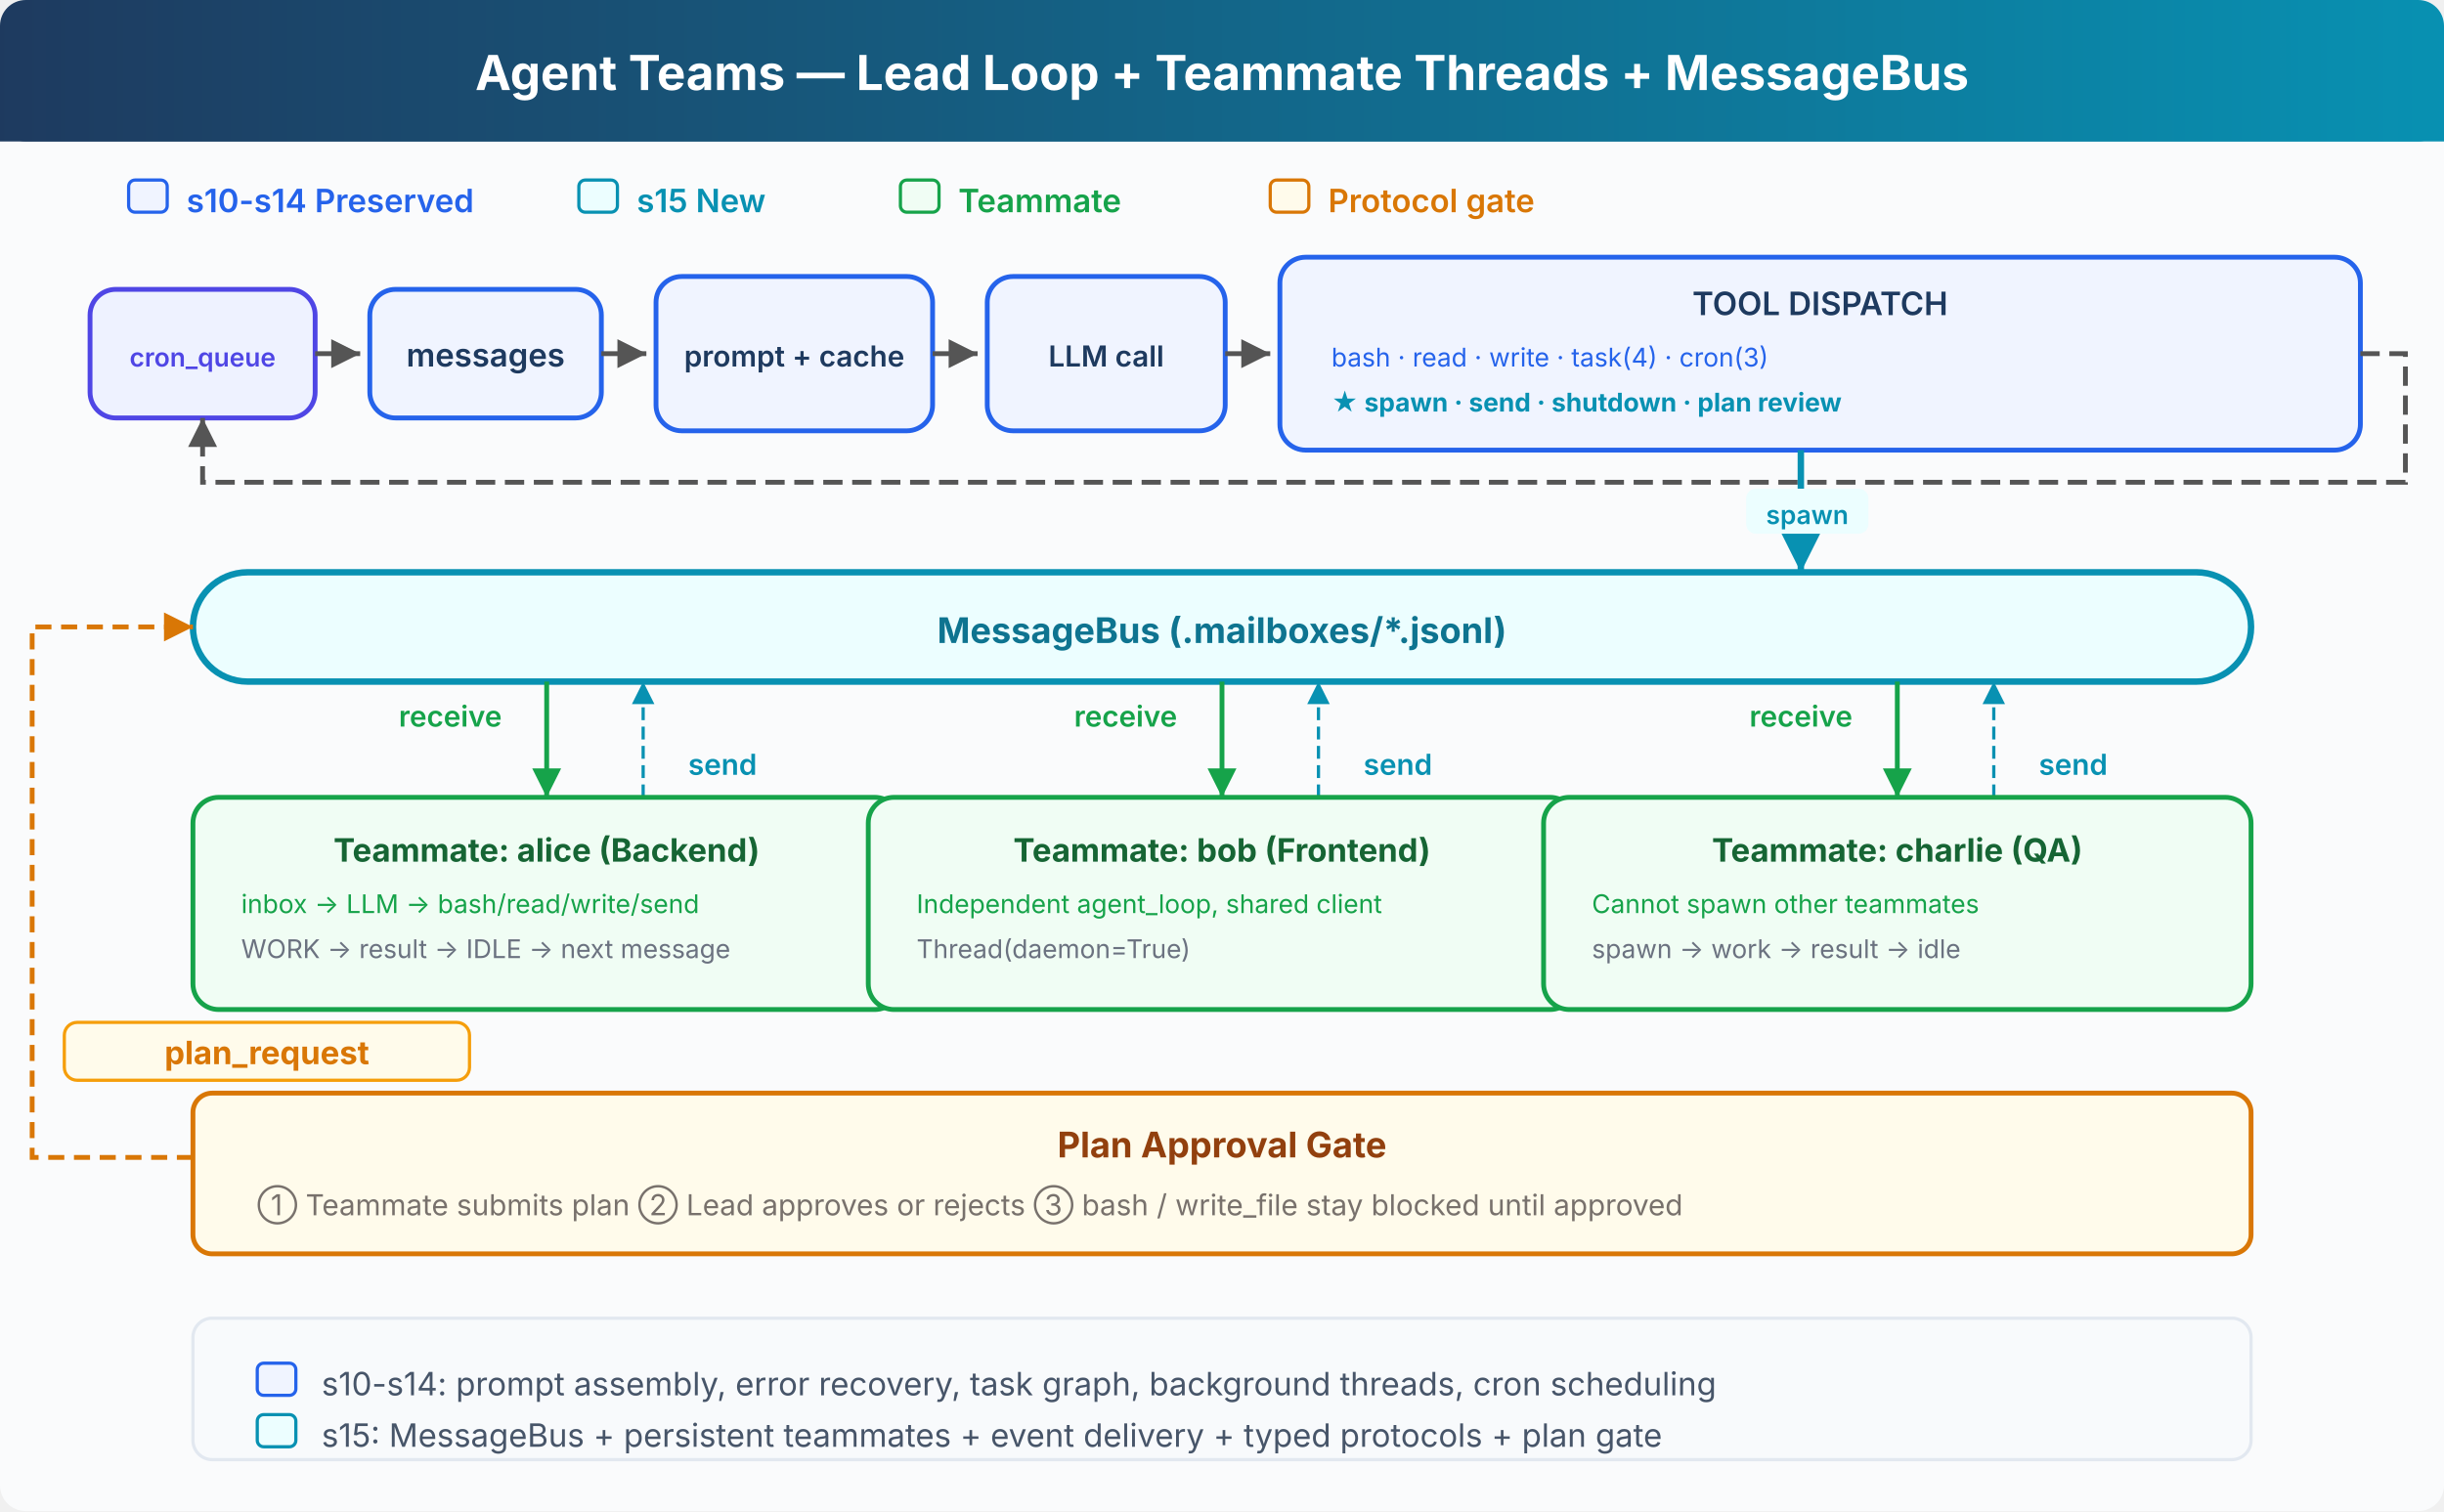
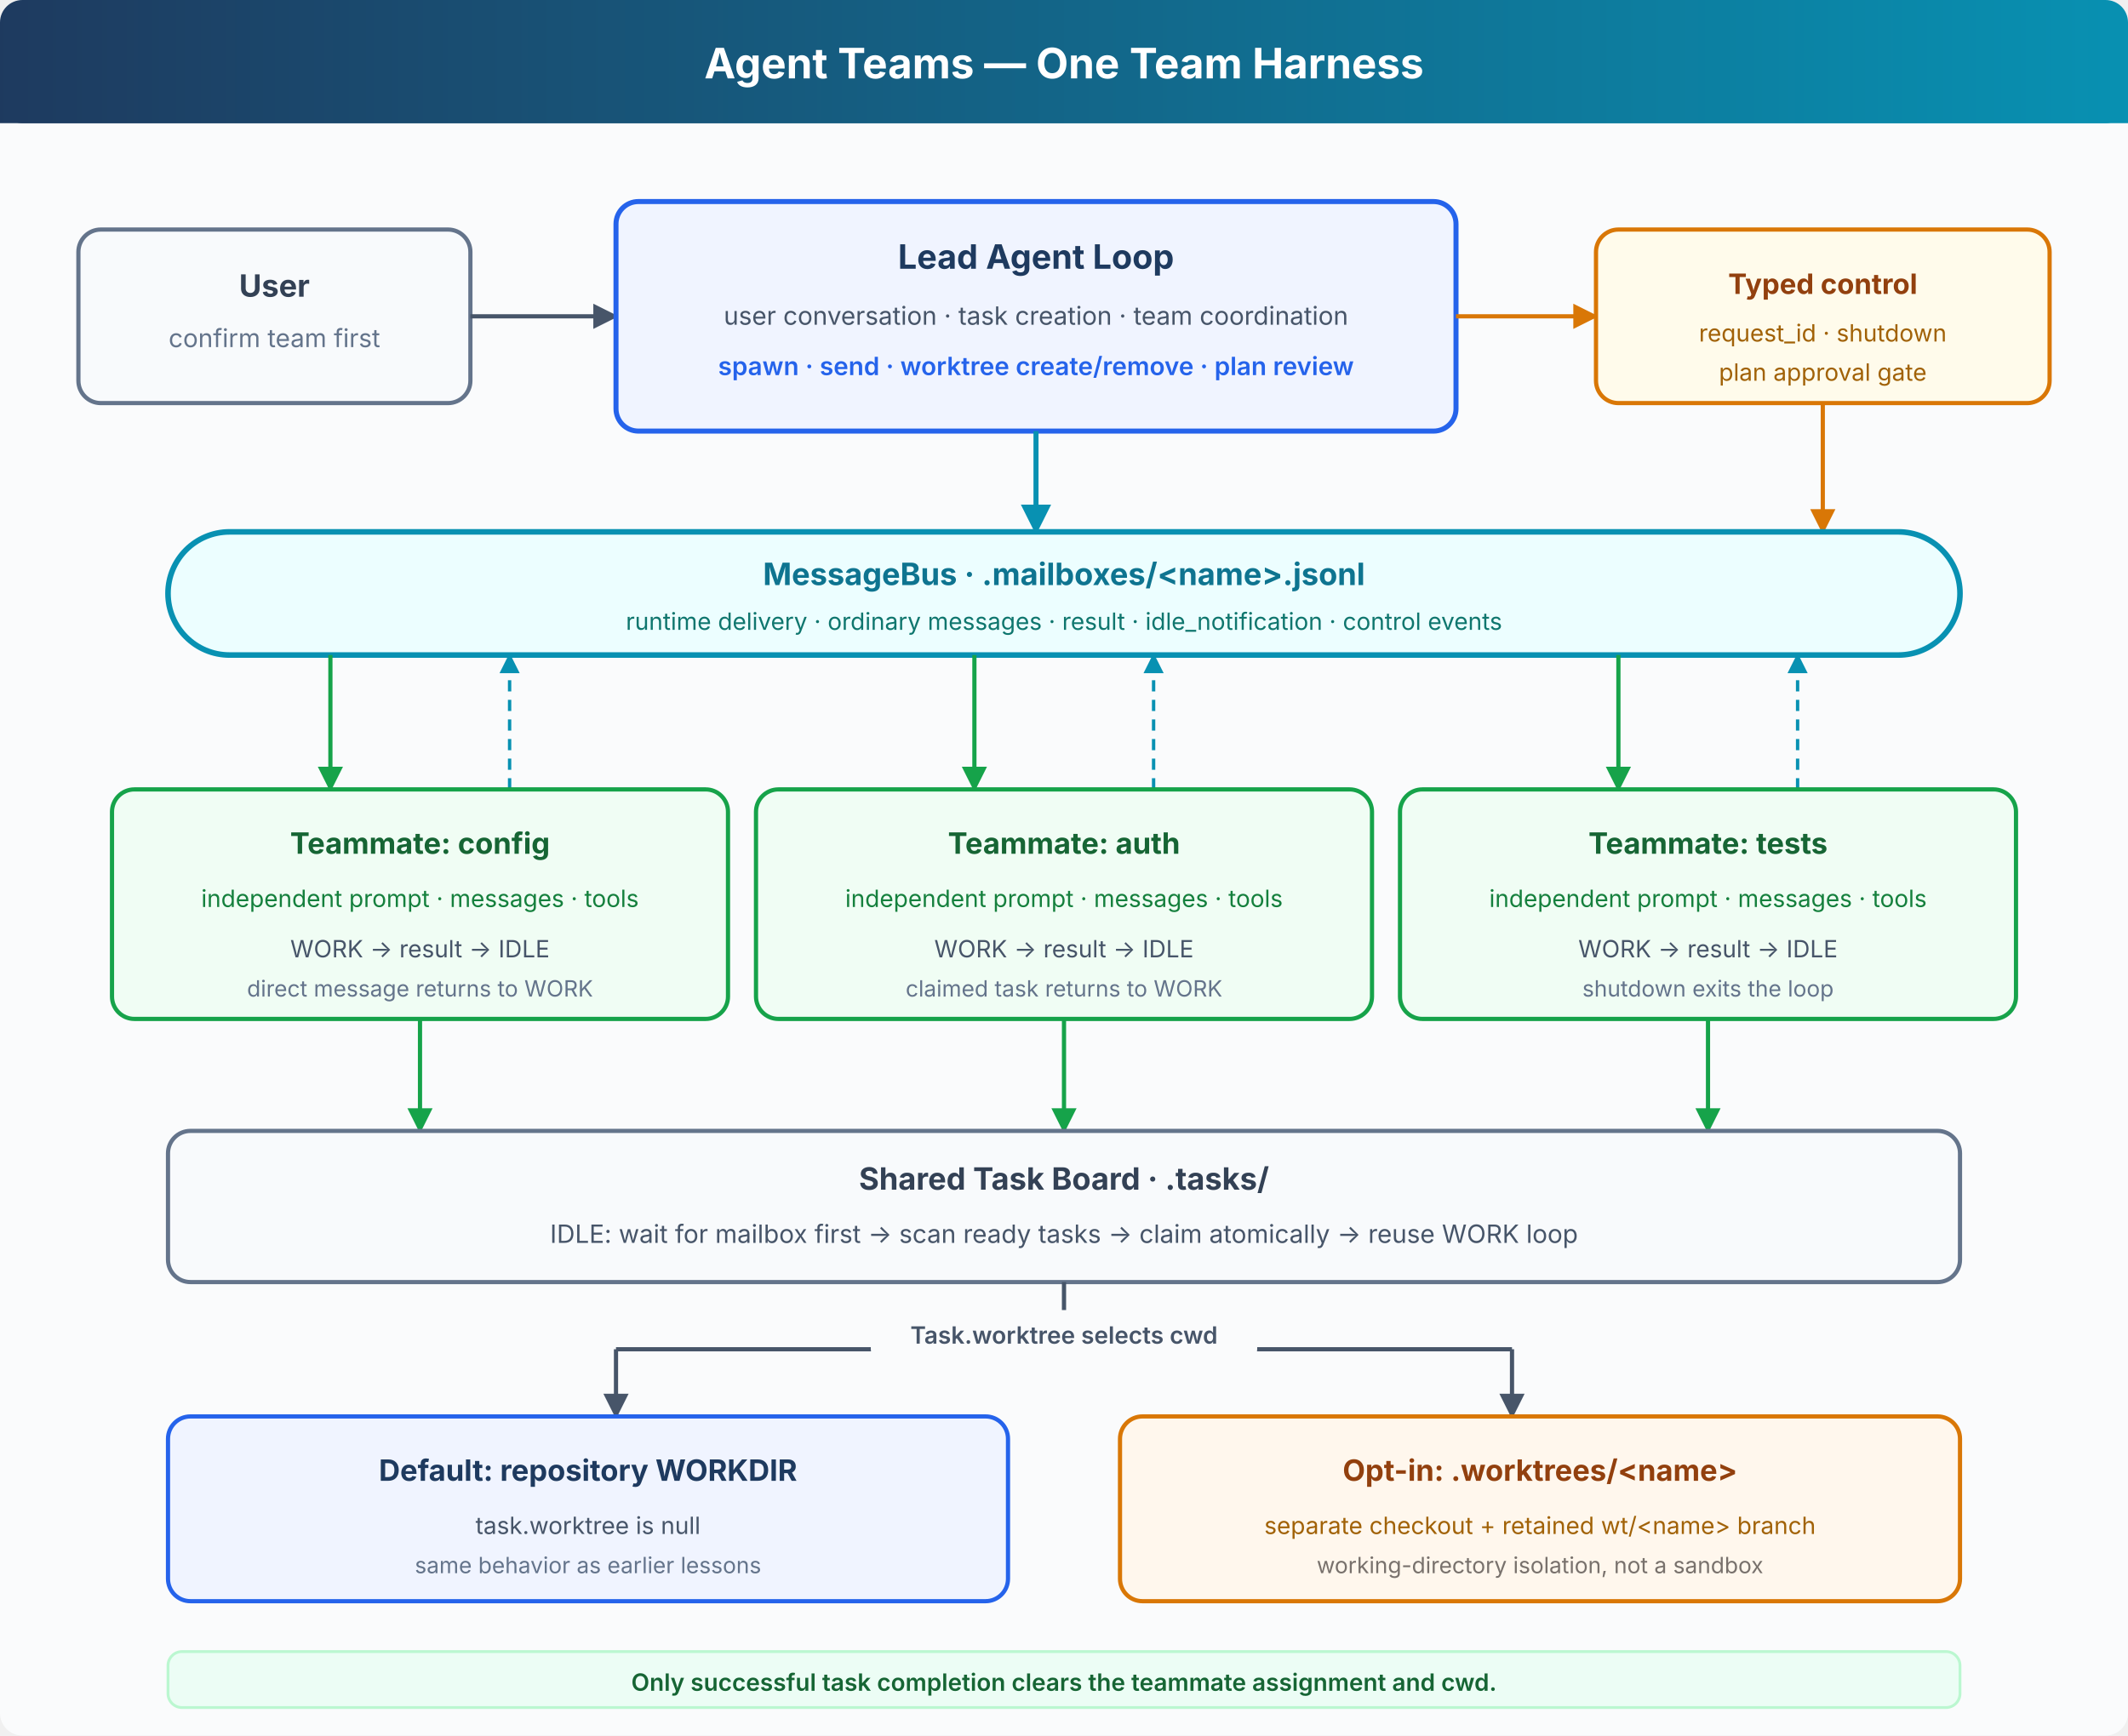
- <svg xmlns="http://www.w3.org/2000/svg" viewBox="0 0 760 470" font-family="system-ui, -apple-system, sans-serif">
+ <svg xmlns="http://www.w3.org/2000/svg" viewBox="0 0 760 620" font-family="system-ui, -apple-system, sans-serif">
  <defs>
    <linearGradient id="header" x1="0" y1="0" x2="1" y2="0">
      <stop offset="0%" stop-color="#1e3a5f" />
      <stop offset="100%" stop-color="#0891b2" />
    </linearGradient>
-     <marker id="arrow" viewBox="0 0 10 10" refX="10" refY="5" markerWidth="6" markerHeight="6" orient="auto-start-reverse">
-       <path d="M 0 0 L 10 5 L 0 10 z" fill="#555" />
+     <marker id="arrow" viewBox="0 0 10 10" refX="9" refY="5" markerWidth="6" markerHeight="6" orient="auto">
+       <path d="M 0 0 L 10 5 L 0 10 z" fill="#475569" />
    </marker>
-     <marker id="arrow-cyan" viewBox="0 0 10 10" refX="10" refY="5" markerWidth="7" markerHeight="7" orient="auto-start-reverse">
+     <marker id="arrow-cyan" viewBox="0 0 10 10" refX="9" refY="5" markerWidth="6" markerHeight="6" orient="auto">
      <path d="M 0 0 L 10 5 L 0 10 z" fill="#0891b2" />
    </marker>
-     <marker id="arrow-amber" viewBox="0 0 10 10" refX="10" refY="5" markerWidth="6" markerHeight="6" orient="auto-start-reverse">
+     <marker id="arrow-green" viewBox="0 0 10 10" refX="9" refY="5" markerWidth="6" markerHeight="6" orient="auto">
+       <path d="M 0 0 L 10 5 L 0 10 z" fill="#16a34a" />
+     </marker>
+     <marker id="arrow-amber" viewBox="0 0 10 10" refX="9" refY="5" markerWidth="6" markerHeight="6" orient="auto">
      <path d="M 0 0 L 10 5 L 0 10 z" fill="#d97706" />
    </marker>
-     <marker id="arrow-green" viewBox="0 0 10 10" refX="10" refY="5" markerWidth="6" markerHeight="6" orient="auto-start-reverse">
-       <path d="M 0 0 L 10 5 L 0 10 z" fill="#16a34a" />
-     </marker>
  </defs>
-   <rect width="760" height="470" fill="#fafbfc" rx="8" />
-   <rect x="0" y="0" width="760" height="44" fill="url(#header)" rx="8" />
-   <rect x="0" y="36" width="760" height="8" fill="url(#header)" />
-   <text x="380" y="28" fill="#fff" font-size="15" font-weight="700" text-anchor="middle">Agent Teams — Lead Loop + Teammate Threads + MessageBus</text>
-   <rect x="40" y="56" width="12" height="10" rx="2" fill="#f0f4ff" stroke="#2563eb" stroke-width="1" />
-   <text x="58" y="66" fill="#2563eb" font-size="10" font-weight="600">s10-s14 Preserved</text>
-   <rect x="180" y="56" width="12" height="10" rx="2" fill="#ecfeff" stroke="#0891b2" stroke-width="1" />
-   <text x="198" y="66" fill="#0891b2" font-size="10" font-weight="600">s15 New</text>
-   <rect x="280" y="56" width="12" height="10" rx="2" fill="#f0fdf4" stroke="#16a34a" stroke-width="1" />
-   <text x="298" y="66" fill="#16a34a" font-size="10" font-weight="600">Teammate</text>
-   <rect x="395" y="56" width="12" height="10" rx="2" fill="#fffbeb" stroke="#d97706" stroke-width="1" />
-   <text x="413" y="66" fill="#d97706" font-size="10" font-weight="600">Protocol gate</text>
-   <rect x="28" y="90" width="70" height="40" rx="8" fill="#eef2ff" stroke="#4f46e5" stroke-width="1.5" />
-   <text x="63" y="114" fill="#4f46e5" font-size="8" font-weight="600" text-anchor="middle">cron_queue</text>
-   <line x1="98" y1="110" x2="112" y2="110" stroke="#555" stroke-width="1.5" marker-end="url(#arrow)" />
-   <rect x="115" y="90" width="72" height="40" rx="8" fill="#f0f4ff" stroke="#2563eb" stroke-width="1.5" />
-   <text x="151" y="114" fill="#1e3a5f" font-size="10" font-weight="600" text-anchor="middle">messages</text>
-   <line x1="187" y1="110" x2="201" y2="110" stroke="#555" stroke-width="1.5" marker-end="url(#arrow)" />
-   <rect x="204" y="86" width="86" height="48" rx="8" fill="#f0f4ff" stroke="#2563eb" stroke-width="1.5" />
-   <text x="247" y="114" fill="#1e3a5f" font-size="9" font-weight="600" text-anchor="middle">prompt + cache</text>
-   <line x1="290" y1="110" x2="304" y2="110" stroke="#555" stroke-width="1.5" marker-end="url(#arrow)" />
-   <rect x="307" y="86" width="74" height="48" rx="8" fill="#f0f4ff" stroke="#2563eb" stroke-width="1.5" />
-   <text x="344" y="114" fill="#1e3a5f" font-size="9" font-weight="600" text-anchor="middle">LLM call</text>
-   <line x1="381" y1="110" x2="395" y2="110" stroke="#555" stroke-width="1.5" marker-end="url(#arrow)" />
-   <rect x="398" y="80" width="336" height="60" rx="8" fill="#f0f4ff" stroke="#2563eb" stroke-width="1.5" />
-   <text x="566" y="98" fill="#1e3a5f" font-size="10" font-weight="600" text-anchor="middle">TOOL DISPATCH</text>
-   <text x="414" y="114" fill="#2563eb" font-size="8">bash · read · write · task(4) · cron(3)</text>
-   <text x="414" y="128" fill="#0891b2" font-size="8" font-weight="700">★ spawn · send · shutdown · plan review</text>
-   <path d="M 734 110 L 748 110 L 748 150 L 63 150 L 63 130" fill="none" stroke="#555" stroke-width="1.5" marker-end="url(#arrow)" stroke-dasharray="6,3" />
-   <line x1="560" y1="140" x2="560" y2="178" stroke="#0891b2" stroke-width="2" marker-end="url(#arrow-cyan)" />
-   <rect x="543" y="152" width="38" height="14" rx="3" fill="#ecfeff" />
-   <text x="562" y="163" fill="#0891b2" font-size="8" font-weight="600" text-anchor="middle">spawn</text>
-   <rect x="60" y="178" width="640" height="34" rx="17" fill="#ecfeff" stroke="#0891b2" stroke-width="2" />
-   <text x="380" y="200" fill="#0e7490" font-size="11" font-weight="700" text-anchor="middle">MessageBus (.mailboxes/*.jsonl)</text>
-   <line x1="170" y1="212" x2="170" y2="248" stroke="#16a34a" stroke-width="1.5" marker-end="url(#arrow-green)" />
-   <line x1="380" y1="212" x2="380" y2="248" stroke="#16a34a" stroke-width="1.5" marker-end="url(#arrow-green)" />
-   <line x1="590" y1="212" x2="590" y2="248" stroke="#16a34a" stroke-width="1.5" marker-end="url(#arrow-green)" />
-   <text x="124" y="226" fill="#16a34a" font-size="9" font-weight="600">receive</text>
-   <text x="334" y="226" fill="#16a34a" font-size="9" font-weight="600">receive</text>
-   <text x="544" y="226" fill="#16a34a" font-size="9" font-weight="600">receive</text>
-   <line x1="200" y1="248" x2="200" y2="212" stroke="#0891b2" stroke-width="1" stroke-dasharray="4,2" marker-end="url(#arrow-cyan)" />
-   <line x1="410" y1="248" x2="410" y2="212" stroke="#0891b2" stroke-width="1" stroke-dasharray="4,2" marker-end="url(#arrow-cyan)" />
-   <line x1="620" y1="248" x2="620" y2="212" stroke="#0891b2" stroke-width="1" stroke-dasharray="4,2" marker-end="url(#arrow-cyan)" />
-   <text x="214" y="241" fill="#0891b2" font-size="9" font-weight="600">send</text>
-   <text x="424" y="241" fill="#0891b2" font-size="9" font-weight="600">send</text>
-   <text x="634" y="241" fill="#0891b2" font-size="9" font-weight="600">send</text>
-   <rect x="60" y="248" width="220" height="66" rx="8" fill="#f0fdf4" stroke="#16a34a" stroke-width="1.5" />
-   <text x="170" y="268" fill="#166534" font-size="10" font-weight="700" text-anchor="middle">Teammate: alice (Backend)</text>
-   <text x="75" y="284" fill="#16a34a" font-size="8">inbox → LLM → bash/read/write/send</text>
-   <text x="75" y="298" fill="#6b7280" font-size="8">WORK → result → IDLE → next message</text>
-   <rect x="270" y="248" width="220" height="66" rx="8" fill="#f0fdf4" stroke="#16a34a" stroke-width="1.5" />
-   <text x="380" y="268" fill="#166534" font-size="10" font-weight="700" text-anchor="middle">Teammate: bob (Frontend)</text>
-   <text x="285" y="284" fill="#16a34a" font-size="8">Independent agent_loop, shared client</text>
-   <text x="285" y="298" fill="#6b7280" font-size="8">Thread(daemon=True)</text>
-   <rect x="480" y="248" width="220" height="66" rx="8" fill="#f0fdf4" stroke="#16a34a" stroke-width="1.5" />
-   <text x="590" y="268" fill="#166534" font-size="10" font-weight="700" text-anchor="middle">Teammate: charlie (QA)</text>
-   <text x="495" y="284" fill="#16a34a" font-size="8">Cannot spawn other teammates</text>
-   <text x="495" y="298" fill="#6b7280" font-size="8">spawn → work → result → idle</text>
-   <path d="M 60 360 L 10 360 L 10 195 L 60 195" fill="none" stroke="#d97706" stroke-width="1.5" marker-end="url(#arrow-amber)" stroke-dasharray="5,3" />
-   <rect x="20" y="318" width="126" height="18" rx="4" fill="#fffbeb" stroke="#f59e0b" stroke-width="1" />
-   <text x="83" y="331" fill="#d97706" font-size="10" font-weight="700" text-anchor="middle">plan_request</text>
-   <rect x="60" y="340" width="640" height="50" rx="6" fill="#fffbeb" stroke="#d97706" stroke-width="1.5" />
-   <text x="380" y="360" fill="#92400e" font-size="11" font-weight="700" text-anchor="middle">Plan Approval Gate</text>
-   <text x="80" y="378" fill="#78716c" font-size="9">① Teammate submits plan  ② Lead approves or rejects  ③ bash / write_file stay blocked until approved</text>
-   <rect x="60" y="410" width="640" height="44" rx="6" fill="#f8fafc" stroke="#e2e8f0" stroke-width="1" />
-   <rect x="80" y="424" width="12" height="10" rx="2" fill="#f0f4ff" stroke="#2563eb" stroke-width="1" />
-   <text x="100" y="434" fill="#475569" font-size="10">s10-s14: prompt assembly, error recovery, task graph, background threads, cron scheduling</text>
-   <rect x="80" y="440" width="12" height="10" rx="2" fill="#ecfeff" stroke="#0891b2" stroke-width="1" />
-   <text x="100" y="450" fill="#475569" font-size="10">s15: MessageBus + persistent teammates + event delivery + typed protocols + plan gate</text>
+   <rect width="760" height="620" rx="8" fill="#fafbfc" />
+   <rect width="760" height="44" rx="8" fill="url(#header)" />
+   <rect y="36" width="760" height="8" fill="url(#header)" />
+   <text x="380" y="28" text-anchor="middle" fill="#fff" font-size="15" font-weight="700">Agent Teams — One Team Harness</text>
+   <rect x="28" y="82" width="140" height="62" rx="8" fill="#f8fafc" stroke="#64748b" stroke-width="1.5" />
+   <text x="98" y="106" text-anchor="middle" fill="#334155" font-size="11" font-weight="700">User</text>
+   <text x="98" y="124" text-anchor="middle" fill="#64748b" font-size="9">confirm team first</text>
+   <line x1="168" y1="113" x2="220" y2="113" stroke="#475569" stroke-width="1.5" marker-end="url(#arrow)" />
+   <rect x="220" y="72" width="300" height="82" rx="8" fill="#f0f4ff" stroke="#2563eb" stroke-width="1.8" />
+   <text x="370" y="96" text-anchor="middle" fill="#1e3a5f" font-size="12" font-weight="700">Lead Agent Loop</text>
+   <text x="370" y="116" text-anchor="middle" fill="#475569" font-size="9">user conversation · task creation · team coordination</text>
+   <text x="370" y="134" text-anchor="middle" fill="#2563eb" font-size="9" font-weight="600">spawn · send · worktree create/remove · plan review</text>
+   <line x1="520" y1="113" x2="570" y2="113" stroke="#d97706" stroke-width="1.5" marker-end="url(#arrow-amber)" />
+   <rect x="570" y="82" width="162" height="62" rx="8" fill="#fffbeb" stroke="#d97706" stroke-width="1.5" />
+   <text x="651" y="105" text-anchor="middle" fill="#92400e" font-size="10" font-weight="700">Typed control</text>
+   <text x="651" y="122" text-anchor="middle" fill="#a16207" font-size="8.5">request_id · shutdown</text>
+   <text x="651" y="136" text-anchor="middle" fill="#a16207" font-size="8.5">plan approval gate</text>
+   <line x1="370" y1="154" x2="370" y2="190" stroke="#0891b2" stroke-width="1.8" marker-end="url(#arrow-cyan)" />
+   <line x1="651" y1="144" x2="651" y2="190" stroke="#d97706" stroke-width="1.5" marker-end="url(#arrow-amber)" />
+   <rect x="60" y="190" width="640" height="44" rx="22" fill="#ecfeff" stroke="#0891b2" stroke-width="2" />
+   <text x="380" y="209" text-anchor="middle" fill="#0e7490" font-size="11" font-weight="700">MessageBus · .mailboxes/&lt;name&gt;.jsonl</text>
+   <text x="380" y="225" text-anchor="middle" fill="#0f766e" font-size="8.5">runtime delivery · ordinary messages · result · idle_notification · control events</text>
+   <line x1="118" y1="234" x2="118" y2="282" stroke="#16a34a" stroke-width="1.5" marker-end="url(#arrow-green)" />
+   <line x1="348" y1="234" x2="348" y2="282" stroke="#16a34a" stroke-width="1.5" marker-end="url(#arrow-green)" />
+   <line x1="578" y1="234" x2="578" y2="282" stroke="#16a34a" stroke-width="1.5" marker-end="url(#arrow-green)" />
+   <line x1="182" y1="282" x2="182" y2="234" stroke="#0891b2" stroke-width="1.2" stroke-dasharray="4 3" marker-end="url(#arrow-cyan)" />
+   <line x1="412" y1="282" x2="412" y2="234" stroke="#0891b2" stroke-width="1.2" stroke-dasharray="4 3" marker-end="url(#arrow-cyan)" />
+   <line x1="642" y1="282" x2="642" y2="234" stroke="#0891b2" stroke-width="1.2" stroke-dasharray="4 3" marker-end="url(#arrow-cyan)" />
+   <rect x="40" y="282" width="220" height="82" rx="8" fill="#f0fdf4" stroke="#16a34a" stroke-width="1.5" />
+   <text x="150" y="305" text-anchor="middle" fill="#166534" font-size="10.5" font-weight="700">Teammate: config</text>
+   <text x="150" y="324" text-anchor="middle" fill="#15803d" font-size="8.5">independent prompt · messages · tools</text>
+   <text x="150" y="342" text-anchor="middle" fill="#475569" font-size="8.5">WORK → result → IDLE</text>
+   <text x="150" y="356" text-anchor="middle" fill="#64748b" font-size="8">direct message returns to WORK</text>
+   <rect x="270" y="282" width="220" height="82" rx="8" fill="#f0fdf4" stroke="#16a34a" stroke-width="1.5" />
+   <text x="380" y="305" text-anchor="middle" fill="#166534" font-size="10.5" font-weight="700">Teammate: auth</text>
+   <text x="380" y="324" text-anchor="middle" fill="#15803d" font-size="8.5">independent prompt · messages · tools</text>
+   <text x="380" y="342" text-anchor="middle" fill="#475569" font-size="8.5">WORK → result → IDLE</text>
+   <text x="380" y="356" text-anchor="middle" fill="#64748b" font-size="8">claimed task returns to WORK</text>
+   <rect x="500" y="282" width="220" height="82" rx="8" fill="#f0fdf4" stroke="#16a34a" stroke-width="1.5" />
+   <text x="610" y="305" text-anchor="middle" fill="#166534" font-size="10.5" font-weight="700">Teammate: tests</text>
+   <text x="610" y="324" text-anchor="middle" fill="#15803d" font-size="8.5">independent prompt · messages · tools</text>
+   <text x="610" y="342" text-anchor="middle" fill="#475569" font-size="8.5">WORK → result → IDLE</text>
+   <text x="610" y="356" text-anchor="middle" fill="#64748b" font-size="8">shutdown exits the loop</text>
+   <line x1="150" y1="364" x2="150" y2="404" stroke="#16a34a" stroke-width="1.5" marker-end="url(#arrow-green)" />
+   <line x1="380" y1="364" x2="380" y2="404" stroke="#16a34a" stroke-width="1.5" marker-end="url(#arrow-green)" />
+   <line x1="610" y1="364" x2="610" y2="404" stroke="#16a34a" stroke-width="1.5" marker-end="url(#arrow-green)" />
+   <rect x="60" y="404" width="640" height="54" rx="8" fill="#f8fafc" stroke="#64748b" stroke-width="1.5" />
+   <text x="380" y="425" text-anchor="middle" fill="#334155" font-size="11" font-weight="700">Shared Task Board · .tasks/</text>
+   <text x="380" y="444" text-anchor="middle" fill="#475569" font-size="9">IDLE: wait for mailbox first → scan ready tasks → claim atomically → reuse WORK loop</text>
+   <line x1="380" y1="458" x2="380" y2="482" stroke="#475569" stroke-width="1.5" />
+   <line x1="220" y1="482" x2="540" y2="482" stroke="#475569" stroke-width="1.5" />
+   <line x1="220" y1="482" x2="220" y2="506" stroke="#475569" stroke-width="1.5" marker-end="url(#arrow)" />
+   <line x1="540" y1="482" x2="540" y2="506" stroke="#475569" stroke-width="1.5" marker-end="url(#arrow)" />
+   <rect x="311" y="468" width="138" height="18" rx="4" fill="#fafbfc" />
+   <text x="380" y="480" text-anchor="middle" fill="#475569" font-size="8.5" font-weight="600">Task.worktree selects cwd</text>
+   <rect x="60" y="506" width="300" height="66" rx="8" fill="#f0f4ff" stroke="#2563eb" stroke-width="1.5" />
+   <text x="210" y="529" text-anchor="middle" fill="#1e3a5f" font-size="10.5" font-weight="700">Default: repository WORKDIR</text>
+   <text x="210" y="548" text-anchor="middle" fill="#475569" font-size="8.5">task.worktree is null</text>
+   <text x="210" y="562" text-anchor="middle" fill="#64748b" font-size="8">same behavior as earlier lessons</text>
+   <rect x="400" y="506" width="300" height="66" rx="8" fill="#fff7ed" stroke="#d97706" stroke-width="1.5" />
+   <text x="550" y="529" text-anchor="middle" fill="#92400e" font-size="10.5" font-weight="700">Opt-in: .worktrees/&lt;name&gt;</text>
+   <text x="550" y="548" text-anchor="middle" fill="#a16207" font-size="8.5">separate checkout + retained wt/&lt;name&gt; branch</text>
+   <text x="550" y="562" text-anchor="middle" fill="#78716c" font-size="8">working-directory isolation, not a sandbox</text>
+   <rect x="60" y="590" width="640" height="20" rx="5" fill="#ecfdf5" stroke="#bbf7d0" />
+   <text x="380" y="604" text-anchor="middle" fill="#166534" font-size="8.5" font-weight="600">Only successful task completion clears the teammate assignment and cwd.</text>
</svg>
